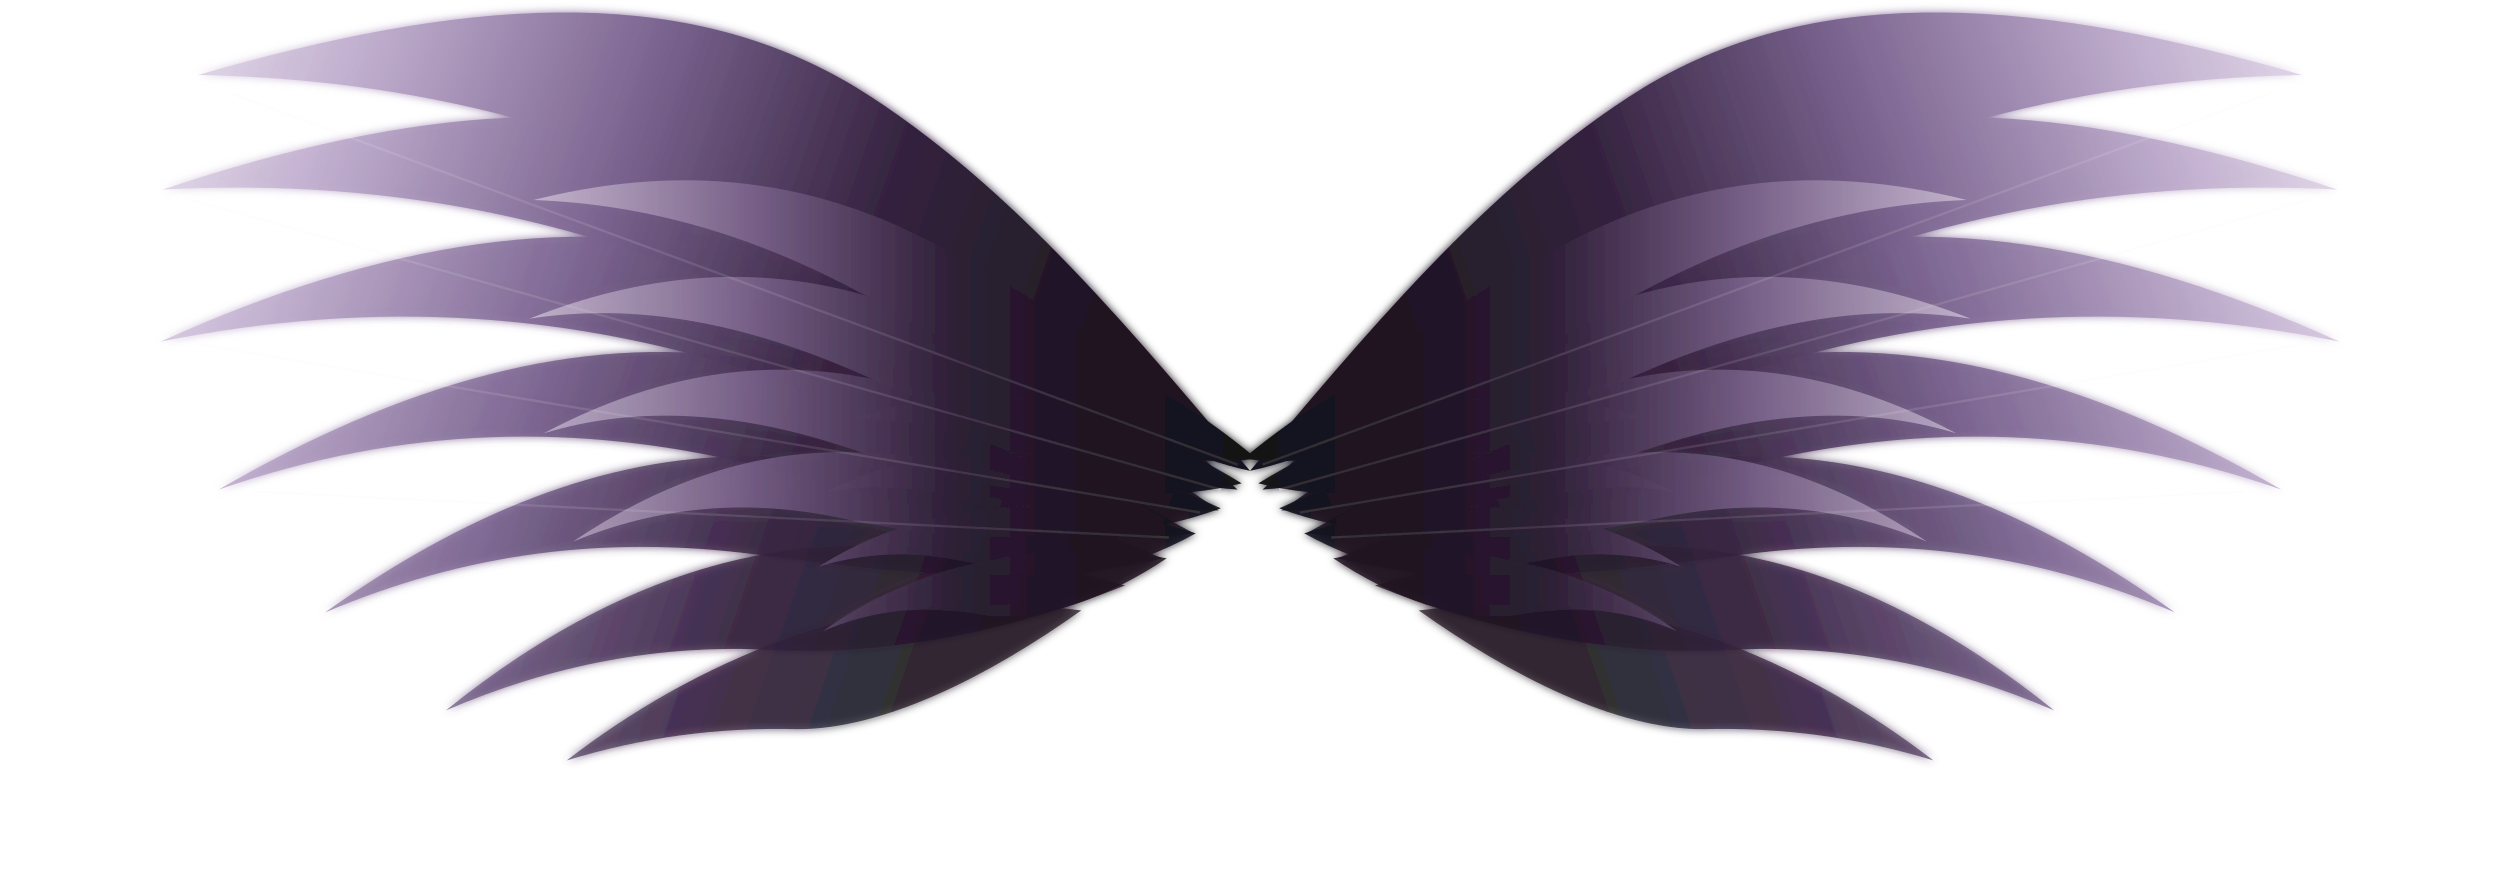
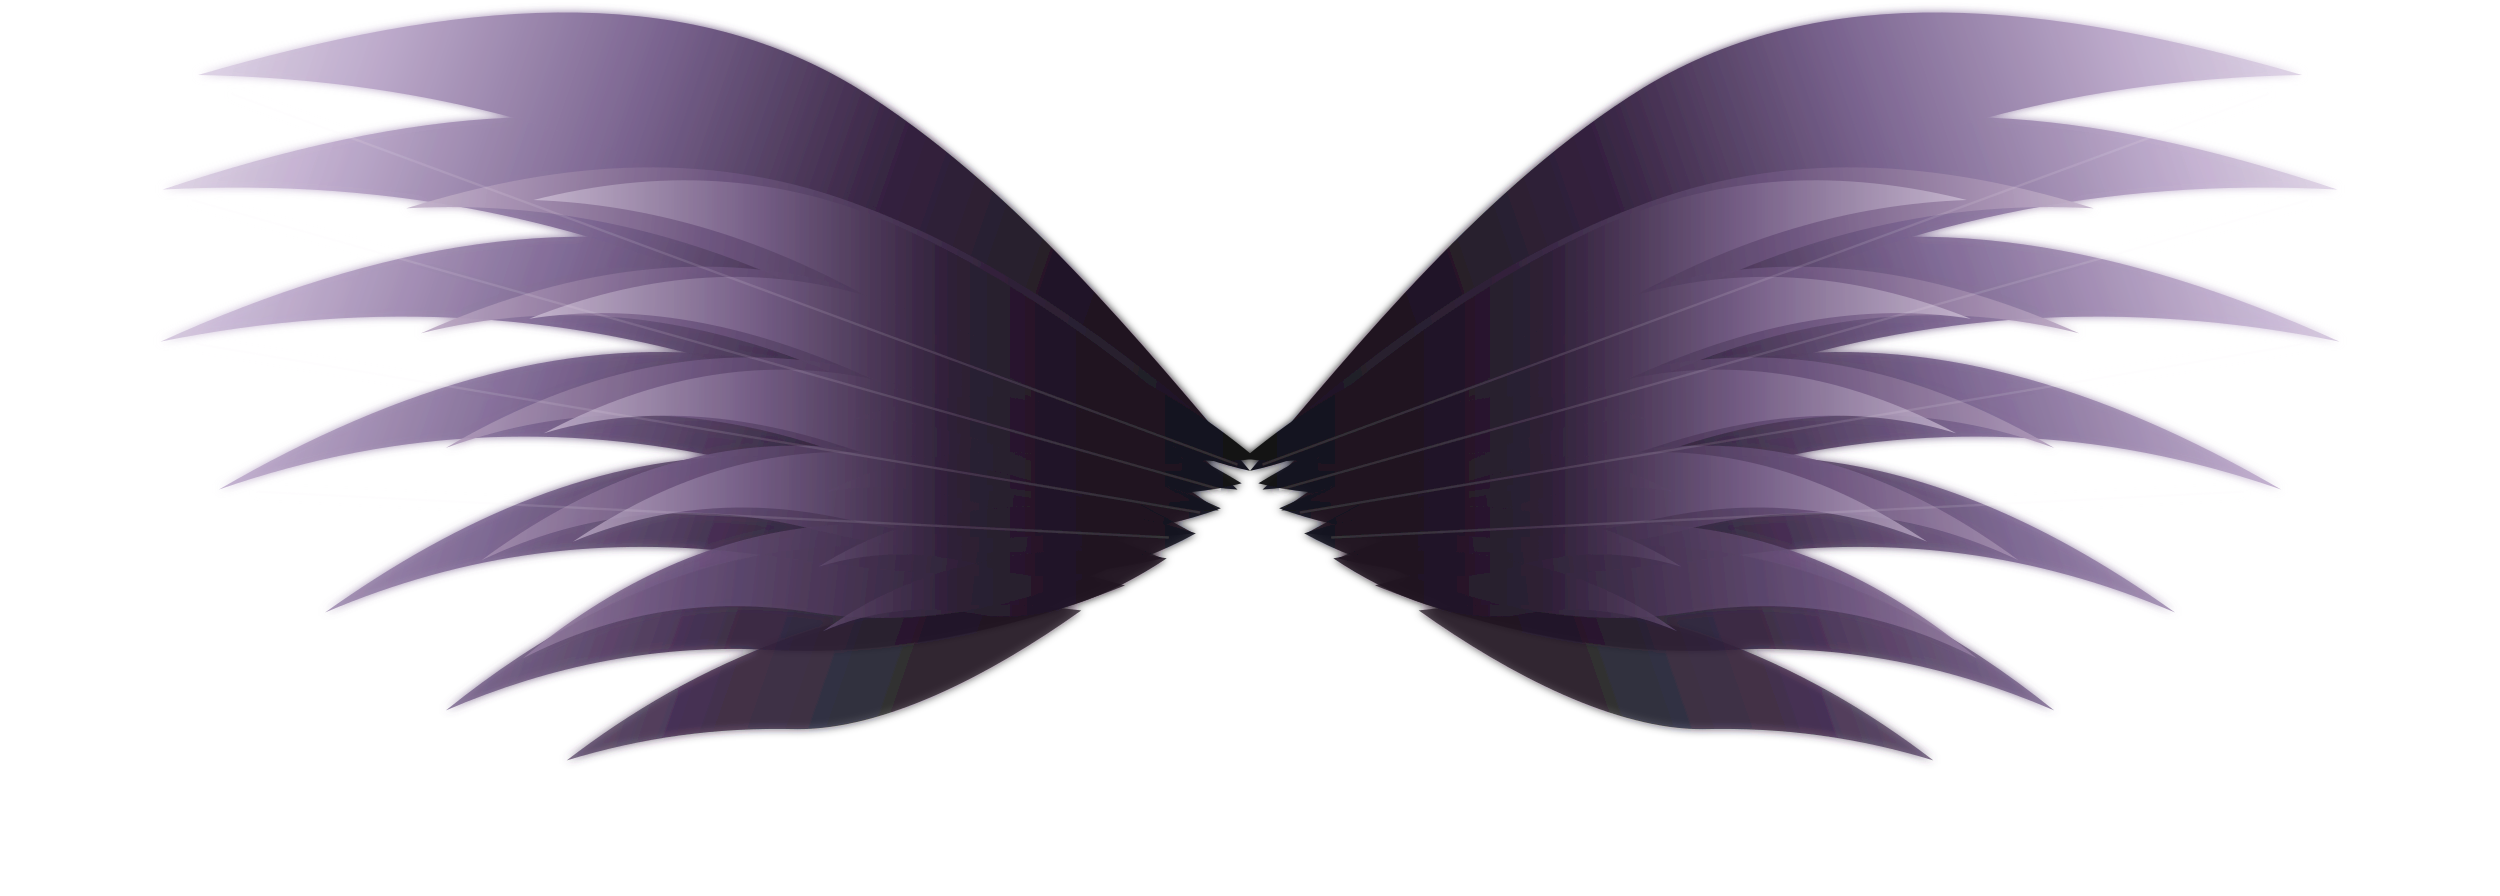
<svg xmlns="http://www.w3.org/2000/svg" viewBox="0 0 1200 430" fill="none">
  <defs>
    <linearGradient id="f" x1="600" y1="230" x2="50" y2="40" gradientUnits="userSpaceOnUse">
      <stop stop-color="#050107" />
      <stop offset=".18" stop-color="#0d0412" />
      <stop offset=".36" stop-color="#24102f" />
      <stop offset=".58" stop-color="#705887" />
      <stop offset=".8" stop-color="#b9a5c8" />
      <stop offset="1" stop-color="#eee7f2" stop-opacity=".92" />
    </linearGradient>
    <linearGradient id="c" x1="600" y1="230" x2="250" y2="230" gradientUnits="userSpaceOnUse">
      <stop stop-color="#030105" />
      <stop offset=".2" stop-color="#09020d" />
      <stop offset=".4" stop-color="#1b0924" />
      <stop offset=".68" stop-color="#6b527d" />
      <stop offset="1" stop-color="#c9b9d2" stop-opacity=".88" />
+     </linearGradient>
+     <linearGradient id="m" x1="590" y1="230" x2="150" y2="180" gradientUnits="userSpaceOnUse">
+       <stop stop-color="#09020d" />
+       <stop offset=".28" stop-color="#21102b" />
+       <stop offset=".58" stop-color="#604673" />
+       <stop offset=".82" stop-color="#a38caf" />
+       <stop offset="1" stop-color="#d9cddd" stop-opacity=".88" />
    </linearGradient>
    <filter id="g" x="-15%" y="-25%" width="130%" height="160%">
      <feGaussianBlur stdDeviation="2.1" result="b" />
      <feMerge>
        <feMergeNode in="b" />
        <feMergeNode in="SourceGraphic" />
      </feMerge>
    </filter>
  </defs>
  <g filter="url(#g)" opacity=".92">
    <g id="L">
      <path d="M600 226C548 165 487 89 411 42C325 -10 220 0 95 36C211 38 310 68 399 122C480 171 548 215 600 226Z" fill="url(#f)" />
      <path d="M594 235C535 181 467 119 386 82C299 42 198 51 78 91C190 85 290 107 382 153C467 195 535 231 594 235Z" fill="url(#f)" opacity=".96" />
      <path d="M585 245C520 200 449 151 367 126C280 100 183 116 77 164C181 143 276 150 369 181C454 210 521 245 585 245Z" fill="url(#f)" opacity=".92" />
      <path d="M573 256C507 220 436 184 358 172C277 160 193 184 105 235C194 204 278 203 361 223C439 242 509 264 573 256Z" fill="url(#f)" opacity=".88" />
      <path d="M558 268C495 242 429 220 359 219C289 219 222 247 156 294C224 265 291 257 362 266C430 275 497 283 558 268Z" fill="url(#f)" opacity=".83" />
      <path d="M540 281C483 265 425 256 367 266C311 276 260 304 214 341C265 319 317 309 371 312C425 315 485 303 540 281Z" fill="url(#f)" opacity=".78" />
      <path d="M519 293C470 287 423 290 379 306C337 321 302 342 272 365C308 354 344 349 383 350C424 350 474 325 519 293Z" fill="url(#f)" opacity=".72" />
+       <path d="M592 213C538 166 480 124 414 99C344 72 272 76 195 100C267 96 335 112 405 148C471 182 538 214 592 213Z" fill="url(#m)" opacity=".96" />
+       <path d="M583 226C525 186 466 153 401 136C335 119 269 130 202 160C266 144 330 150 397 178C463 205 526 230 583 226Z" fill="url(#m)" opacity=".94" />
+       <path d="M571 240C513 207 455 183 394 174C332 165 272 181 214 215C272 194 331 194 393 214C454 234 515 247 571 240Z" fill="url(#m)" opacity=".92" />
+       <path d="M557 254C501 230 447 216 390 214C334 212 281 232 231 269C281 245 334 240 390 254C447 268 503 270 557 254Z" fill="url(#m)" opacity=".90" />
+       <path d="M541 269C490 253 440 247 389 253C339 259 293 281 251 316C294 294 340 286 390 294C441 302 493 291 541 269Z" fill="url(#m)" opacity=".87" />
      <path d="M581 210C534 168 485 133 430 108C373 83 316 81 256 96C312 98 366 114 421 145C475 176 531 207 581 210Z" fill="url(#c)" />
      <path d="M570 222C521 187 471 158 416 142C361 126 307 132 254 153C305 145 357 155 412 179C466 203 520 226 570 222Z" fill="url(#c)" opacity=".96" />
      <path d="M557 235C508 207 459 188 408 180C357 172 308 183 261 208C307 194 356 198 407 215C457 232 509 242 557 235Z" fill="url(#c)" opacity=".92" />
      <path d="M543 248C496 228 450 217 404 217C358 217 315 233 275 260C316 243 359 239 405 249C451 259 499 263 543 248Z" fill="url(#c)" opacity=".88" />
      <path d="M603 220C574 196 547 180 517 170C489 161 461 161 434 168C462 171 489 181 516 198C545 216 574 225 603 220Z" fill="url(#c)" />
      <path d="M596 232C563 212 532 199 500 193C468 187 438 191 410 201C439 201 468 208 498 223C530 239 564 240 596 232Z" fill="url(#c)" opacity=".96" />
      <path d="M586 244C551 228 519 219 486 217C454 216 424 222 397 236C425 231 454 235 485 247C518 260 553 256 586 244Z" fill="url(#c)" opacity=".92" />
      <path d="M574 256C540 245 508 241 477 244C446 247 418 256 393 272C419 264 447 264 477 273C508 282 543 273 574 256Z" fill="url(#c)" opacity=".88" />
      <path d="M560 268C528 262 499 263 470 270C442 276 417 287 395 303C418 293 443 290 470 295C499 300 533 286 560 268Z" fill="url(#c)" opacity=".84" />
      <g stroke="#f3edf5" stroke-opacity=".12" stroke-width="1.1">
        <path d="M594 223L111 45" />
        <path d="M586 235L92 96" />
        <path d="M576 246L94 165" />
        <path d="M561 258L123 236" />
      </g>
    </g>
    <g transform="translate(1200 0) scale(-1 1)">
      <use href="#L" />
    </g>
  </g>
</svg>
